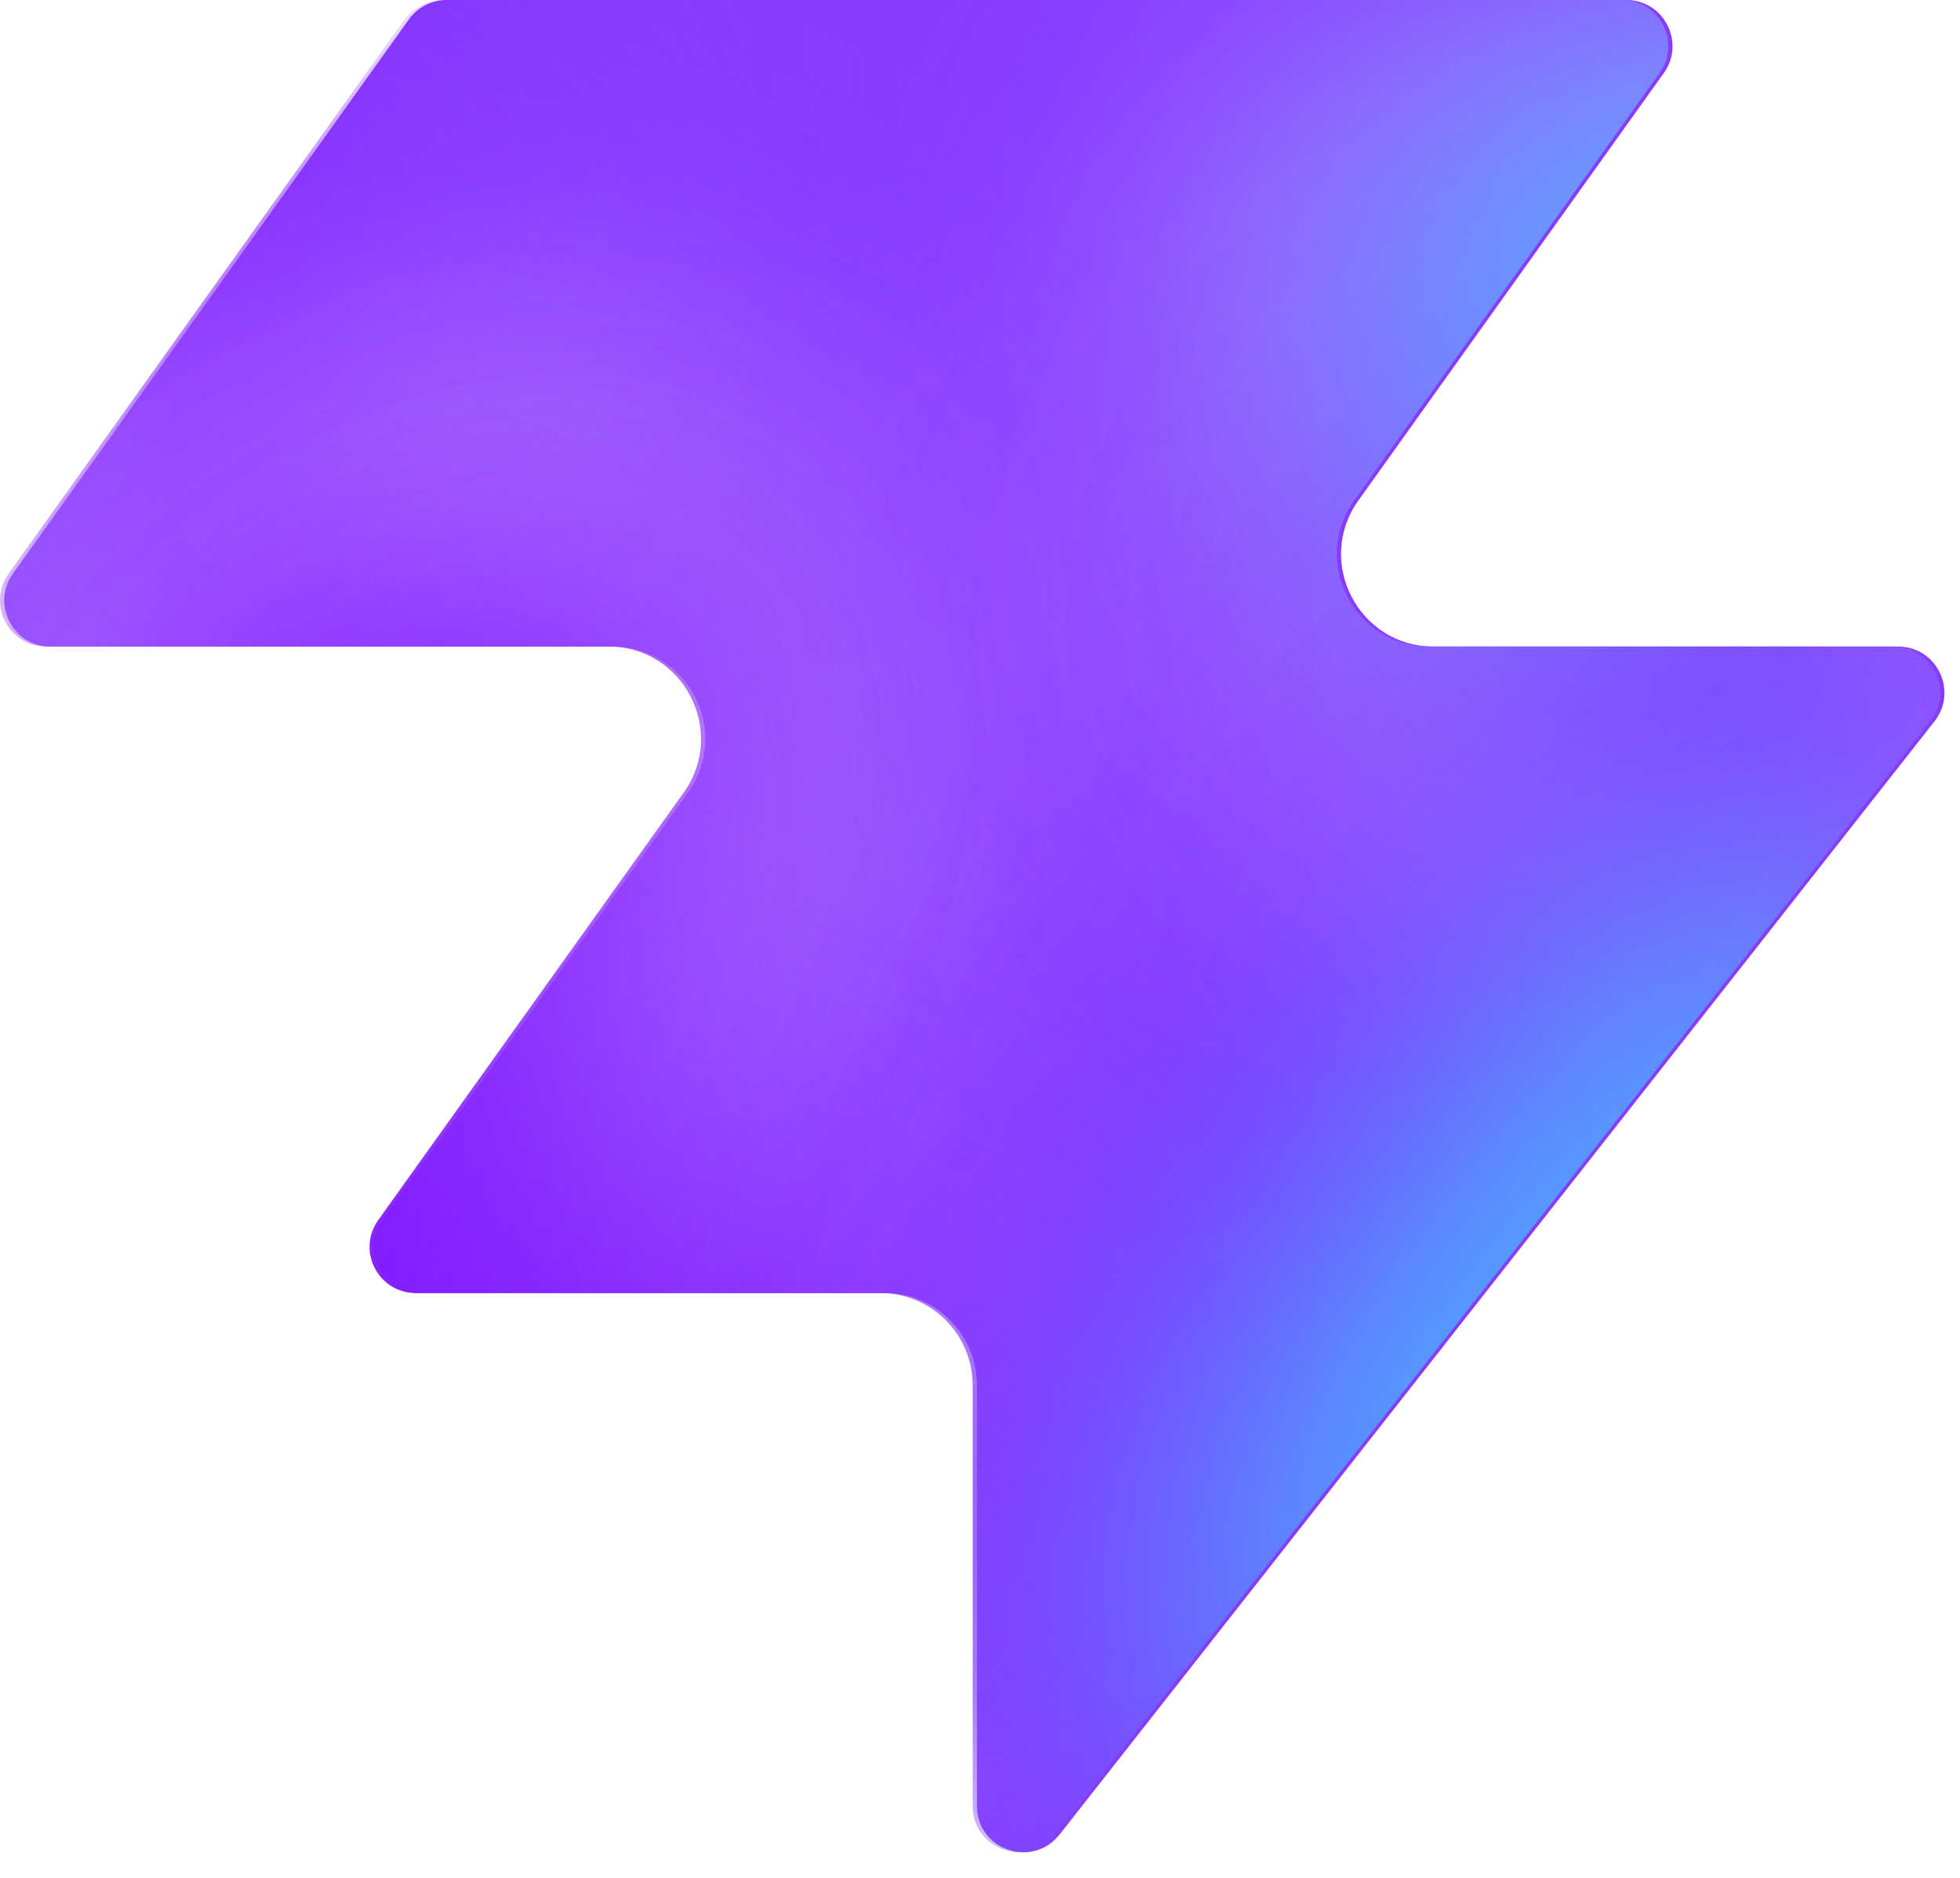
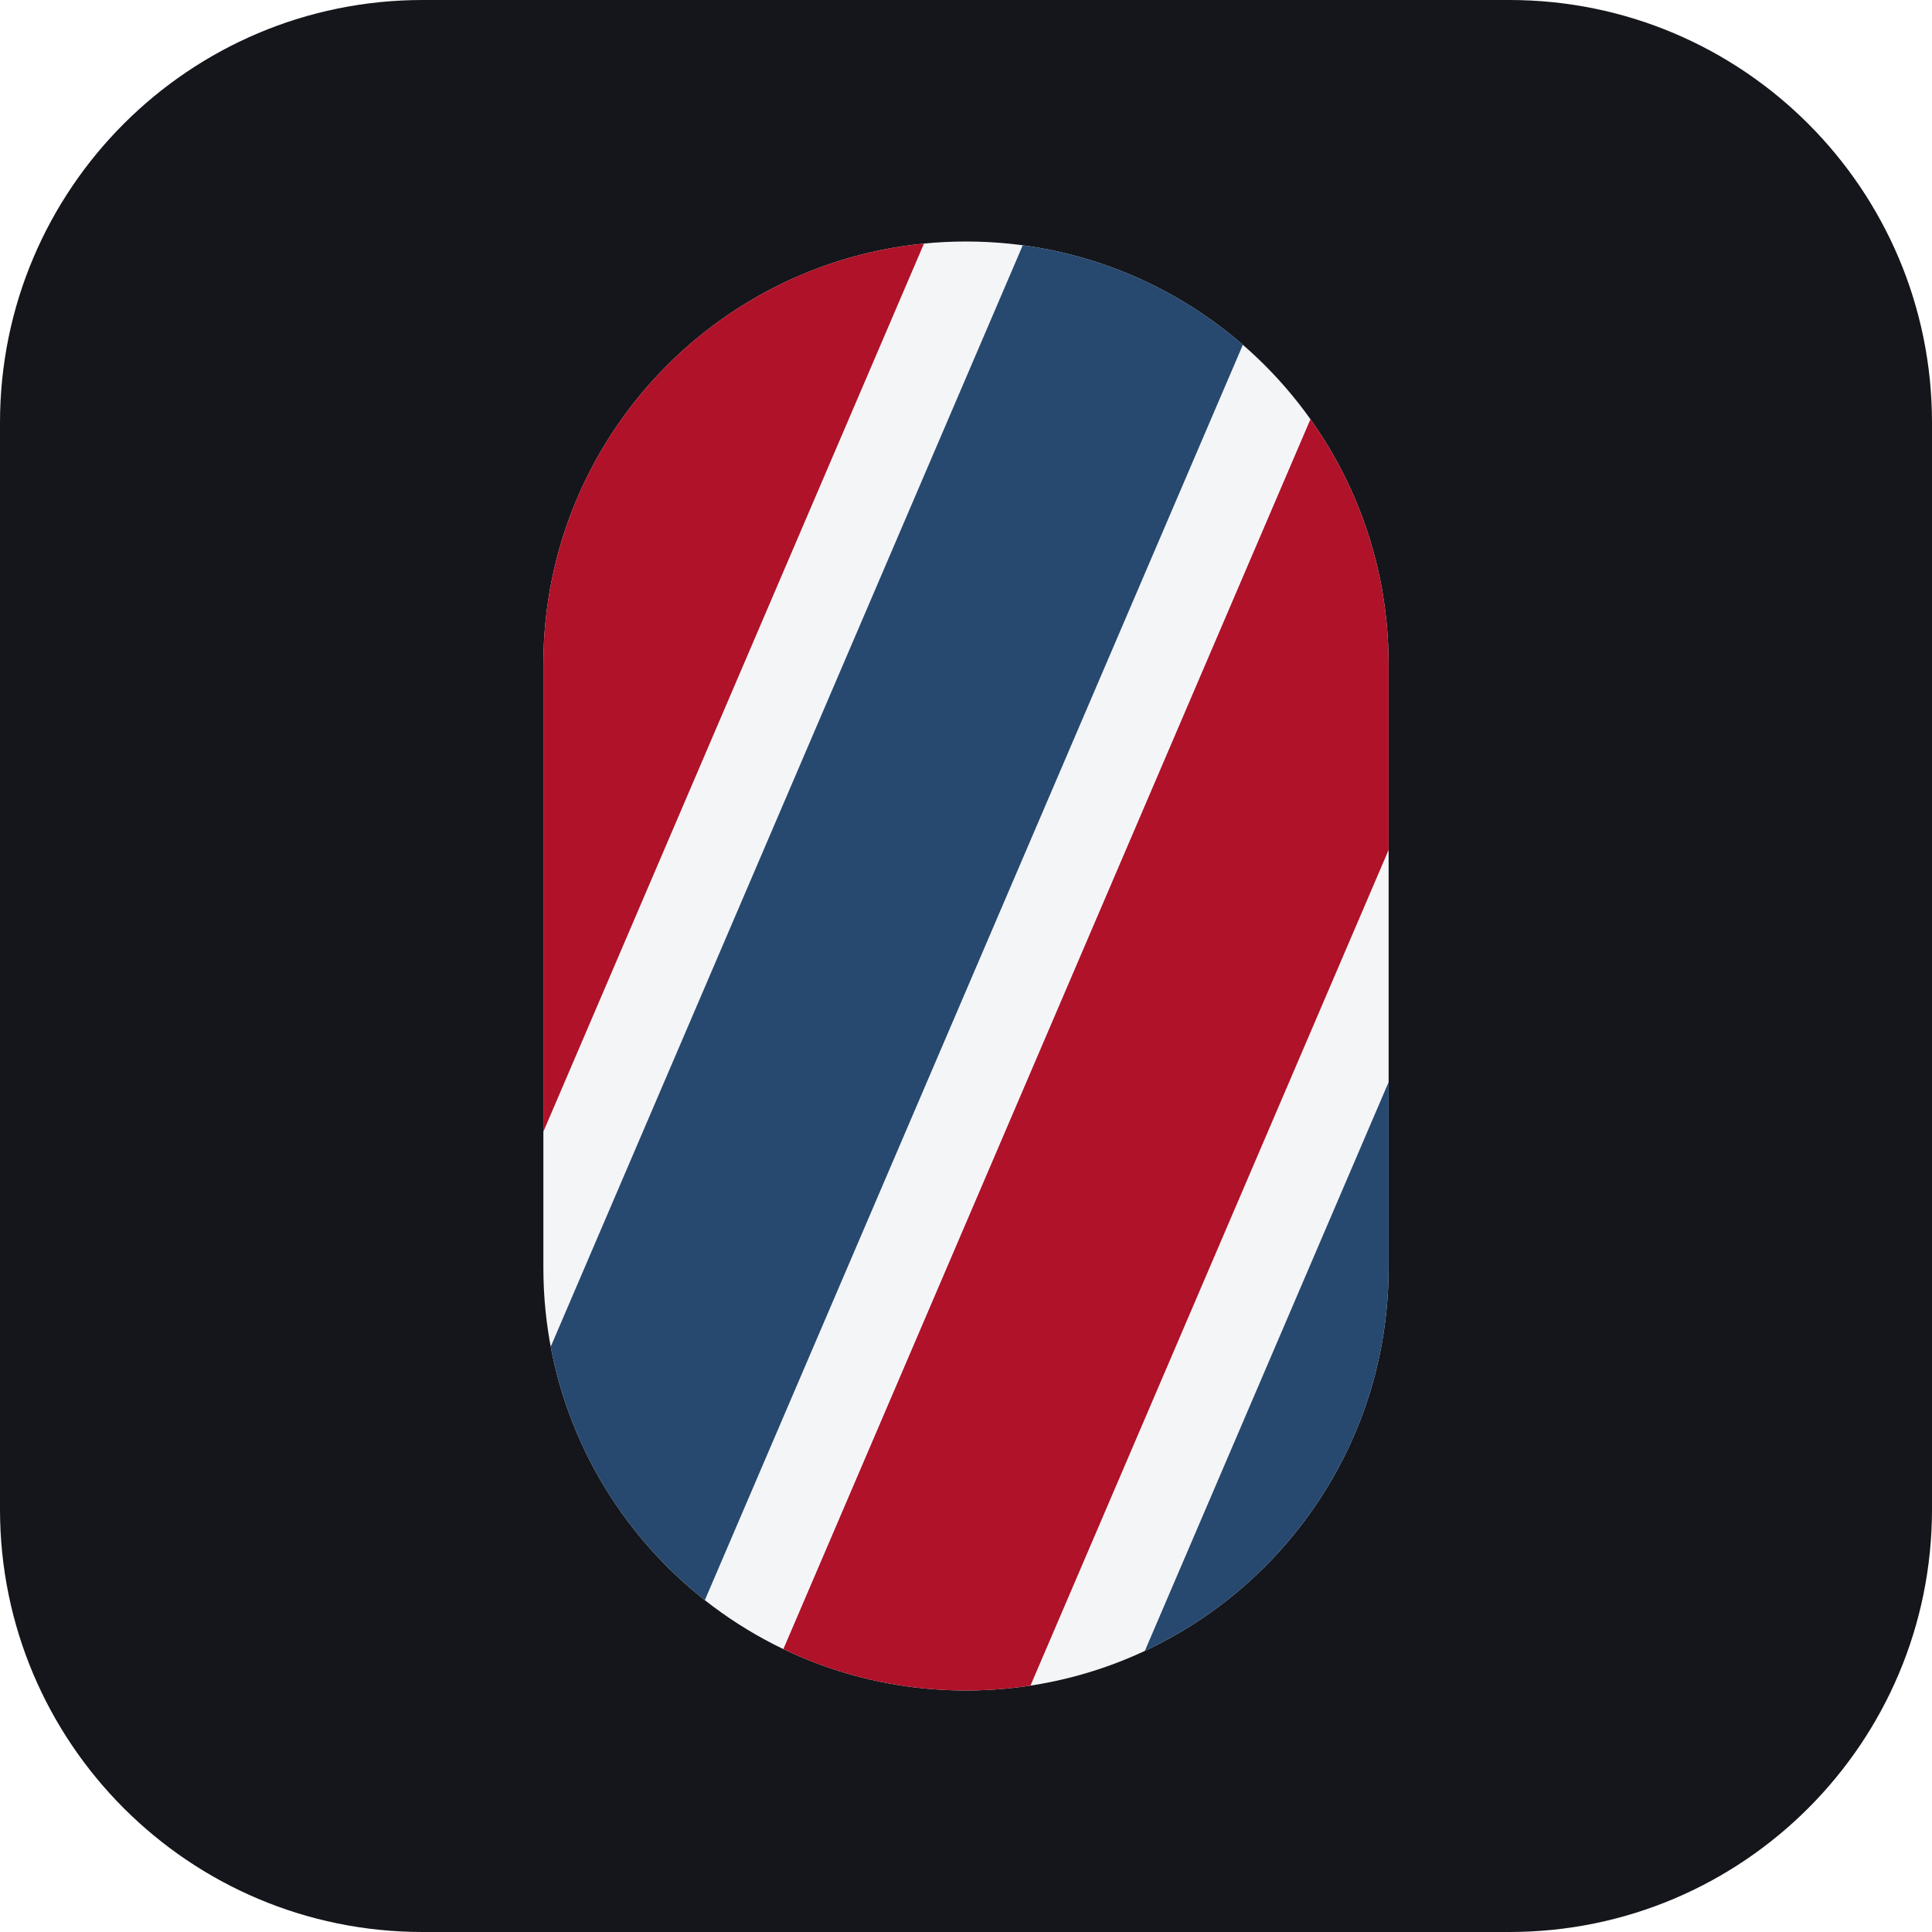
- <svg xmlns="http://www.w3.org/2000/svg" width="48" height="46" fill="none" viewBox="0 0 48 46">
-   <path fill="#863bff" d="M25.946 44.938c-.664.845-2.021.375-2.021-.698V33.937a2.26 2.26 0 0 0-2.262-2.262H10.287c-.92 0-1.456-1.04-.92-1.788l7.48-10.471c1.07-1.497 0-3.578-1.842-3.578H1.237c-.92 0-1.456-1.04-.92-1.788L10.013.474c.214-.297.556-.474.92-.474h28.894c.92 0 1.456 1.04.92 1.788l-7.48 10.471c-1.07 1.498 0 3.579 1.842 3.579h11.377c.943 0 1.473 1.088.89 1.83L25.947 44.94z" style="fill:#863bff;fill:color(display-p3 .525 .23 1);fill-opacity:1" />
-   <mask id="a" width="48" height="46" x="0" y="0" maskUnits="userSpaceOnUse" style="mask-type:alpha">
-     <path fill="#000" d="M25.842 44.938c-.664.844-2.021.375-2.021-.698V33.937a2.26 2.26 0 0 0-2.262-2.262H10.183c-.92 0-1.456-1.04-.92-1.788l7.48-10.471c1.07-1.498 0-3.579-1.842-3.579H1.133c-.92 0-1.456-1.04-.92-1.787L9.91.473c.214-.297.556-.474.92-.474h28.894c.92 0 1.456 1.04.92 1.788l-7.48 10.471c-1.07 1.498 0 3.578 1.842 3.578h11.377c.943 0 1.473 1.088.89 1.832L25.843 44.94z" style="fill:#000;fill-opacity:1" />
-   </mask>
-   <g mask="url(#a)">
-     <g filter="url(#b)">
-       <ellipse cx="5.508" cy="14.704" fill="#ede6ff" rx="5.508" ry="14.704" style="fill:#ede6ff;fill:color(display-p3 .927 .903 1);fill-opacity:1" transform="matrix(.00324 1 1 -.00324 -4.47 31.516)" />
+ <svg xmlns="http://www.w3.org/2000/svg" viewBox="0 0 32 32">
+   <rect width="32" height="32" rx="7" fill="#14161b" />
+   <clipPath id="c">
+     <rect x="9" y="4" width="14" height="24" rx="7" />
+   </clipPath>
+   <g clip-path="url(#c)">
+     <rect x="9" y="4" width="14" height="24" fill="#f4f5f7" />
+     <g stroke="#af1229" stroke-width="4">
+       <path d="M2 30 L14 2 M14 30 L26 2 M26 30 L38 2" />
    </g>
-     <g filter="url(#c)">
-       <ellipse cx="10.399" cy="29.851" fill="#ede6ff" rx="10.399" ry="29.851" style="fill:#ede6ff;fill:color(display-p3 .927 .903 1);fill-opacity:1" transform="matrix(.00324 1 1 -.00324 -39.328 7.883)" />
-     </g>
-     <g filter="url(#d)">
-       <ellipse cx="5.508" cy="30.487" fill="#7e14ff" rx="5.508" ry="30.487" style="fill:#7e14ff;fill:color(display-p3 .492 .077 1);fill-opacity:1" transform="rotate(89.814 -25.913 -14.639)scale(1 -1)" />
-     </g>
-     <g filter="url(#e)">
-       <ellipse cx="5.508" cy="30.599" fill="#7e14ff" rx="5.508" ry="30.599" style="fill:#7e14ff;fill:color(display-p3 .492 .077 1);fill-opacity:1" transform="rotate(89.814 -32.644 -3.334)scale(1 -1)" />
-     </g>
-     <g filter="url(#f)">
-       <ellipse cx="5.508" cy="30.599" fill="#7e14ff" rx="5.508" ry="30.599" style="fill:#7e14ff;fill:color(display-p3 .492 .077 1);fill-opacity:1" transform="matrix(.00324 1 1 -.00324 -34.34 30.47)" />
-     </g>
-     <g filter="url(#g)">
-       <ellipse cx="14.072" cy="22.078" fill="#ede6ff" rx="14.072" ry="22.078" style="fill:#ede6ff;fill:color(display-p3 .927 .903 1);fill-opacity:1" transform="rotate(93.35 24.506 48.493)scale(-1 1)" />
-     </g>
-     <g filter="url(#h)">
-       <ellipse cx="3.47" cy="21.501" fill="#7e14ff" rx="3.47" ry="21.501" style="fill:#7e14ff;fill:color(display-p3 .492 .077 1);fill-opacity:1" transform="rotate(89.009 28.708 47.59)scale(-1 1)" />
-     </g>
-     <g filter="url(#i)">
-       <ellipse cx="3.47" cy="21.501" fill="#7e14ff" rx="3.47" ry="21.501" style="fill:#7e14ff;fill:color(display-p3 .492 .077 1);fill-opacity:1" transform="rotate(89.009 28.708 47.59)scale(-1 1)" />
-     </g>
-     <g filter="url(#j)">
-       <ellipse cx=".387" cy="8.972" fill="#7e14ff" rx="4.407" ry="29.108" style="fill:#7e14ff;fill:color(display-p3 .492 .077 1);fill-opacity:1" transform="rotate(39.51 .387 8.972)" />
-     </g>
-     <g filter="url(#k)">
-       <ellipse cx="47.523" cy="-6.092" fill="#7e14ff" rx="4.407" ry="29.108" style="fill:#7e14ff;fill:color(display-p3 .492 .077 1);fill-opacity:1" transform="rotate(37.892 47.523 -6.092)" />
-     </g>
-     <g filter="url(#l)">
-       <ellipse cx="41.412" cy="6.333" fill="#47bfff" rx="5.971" ry="9.665" style="fill:#47bfff;fill:color(display-p3 .28 .748 1);fill-opacity:1" transform="rotate(37.892 41.412 6.333)" />
-     </g>
-     <g filter="url(#m)">
-       <ellipse cx="-1.879" cy="38.332" fill="#7e14ff" rx="4.407" ry="29.108" style="fill:#7e14ff;fill:color(display-p3 .492 .077 1);fill-opacity:1" transform="rotate(37.892 -1.88 38.332)" />
-     </g>
-     <g filter="url(#n)">
-       <ellipse cx="-1.879" cy="38.332" fill="#7e14ff" rx="4.407" ry="29.108" style="fill:#7e14ff;fill:color(display-p3 .492 .077 1);fill-opacity:1" transform="rotate(37.892 -1.88 38.332)" />
-     </g>
-     <g filter="url(#o)">
-       <ellipse cx="35.651" cy="29.907" fill="#7e14ff" rx="4.407" ry="29.108" style="fill:#7e14ff;fill:color(display-p3 .492 .077 1);fill-opacity:1" transform="rotate(37.892 35.651 29.907)" />
-     </g>
-     <g filter="url(#p)">
-       <ellipse cx="38.418" cy="32.4" fill="#47bfff" rx="5.971" ry="15.297" style="fill:#47bfff;fill:color(display-p3 .28 .748 1);fill-opacity:1" transform="rotate(37.892 38.418 32.4)" />
+     <g stroke="#27486f" stroke-width="4">
+       <path d="M8 30 L20 2 M20 30 L32 2" />
    </g>
  </g>
-   <defs>
-     <filter id="b" width="60.045" height="41.654" x="-19.77" y="16.149" color-interpolation-filters="sRGB" filterUnits="userSpaceOnUse">
-       <feFlood flood-opacity="0" result="BackgroundImageFix" />
-       <feBlend in="SourceGraphic" in2="BackgroundImageFix" result="shape" />
-       <feGaussianBlur result="effect1_foregroundBlur_2002_17158" stdDeviation="7.659" />
-     </filter>
-     <filter id="c" width="90.34" height="51.437" x="-54.613" y="-7.533" color-interpolation-filters="sRGB" filterUnits="userSpaceOnUse">
-       <feFlood flood-opacity="0" result="BackgroundImageFix" />
-       <feBlend in="SourceGraphic" in2="BackgroundImageFix" result="shape" />
-       <feGaussianBlur result="effect1_foregroundBlur_2002_17158" stdDeviation="7.659" />
-     </filter>
-     <filter id="d" width="79.355" height="29.4" x="-49.64" y="2.03" color-interpolation-filters="sRGB" filterUnits="userSpaceOnUse">
-       <feFlood flood-opacity="0" result="BackgroundImageFix" />
-       <feBlend in="SourceGraphic" in2="BackgroundImageFix" result="shape" />
-       <feGaussianBlur result="effect1_foregroundBlur_2002_17158" stdDeviation="4.596" />
-     </filter>
-     <filter id="e" width="79.579" height="29.4" x="-45.045" y="20.029" color-interpolation-filters="sRGB" filterUnits="userSpaceOnUse">
-       <feFlood flood-opacity="0" result="BackgroundImageFix" />
-       <feBlend in="SourceGraphic" in2="BackgroundImageFix" result="shape" />
-       <feGaussianBlur result="effect1_foregroundBlur_2002_17158" stdDeviation="4.596" />
-     </filter>
-     <filter id="f" width="79.579" height="29.4" x="-43.513" y="21.178" color-interpolation-filters="sRGB" filterUnits="userSpaceOnUse">
-       <feFlood flood-opacity="0" result="BackgroundImageFix" />
-       <feBlend in="SourceGraphic" in2="BackgroundImageFix" result="shape" />
-       <feGaussianBlur result="effect1_foregroundBlur_2002_17158" stdDeviation="4.596" />
-     </filter>
-     <filter id="g" width="74.749" height="58.852" x="15.756" y="-17.901" color-interpolation-filters="sRGB" filterUnits="userSpaceOnUse">
-       <feFlood flood-opacity="0" result="BackgroundImageFix" />
-       <feBlend in="SourceGraphic" in2="BackgroundImageFix" result="shape" />
-       <feGaussianBlur result="effect1_foregroundBlur_2002_17158" stdDeviation="7.659" />
-     </filter>
-     <filter id="h" width="61.377" height="25.362" x="23.548" y="2.284" color-interpolation-filters="sRGB" filterUnits="userSpaceOnUse">
-       <feFlood flood-opacity="0" result="BackgroundImageFix" />
-       <feBlend in="SourceGraphic" in2="BackgroundImageFix" result="shape" />
-       <feGaussianBlur result="effect1_foregroundBlur_2002_17158" stdDeviation="4.596" />
-     </filter>
-     <filter id="i" width="61.377" height="25.362" x="23.548" y="2.284" color-interpolation-filters="sRGB" filterUnits="userSpaceOnUse">
-       <feFlood flood-opacity="0" result="BackgroundImageFix" />
-       <feBlend in="SourceGraphic" in2="BackgroundImageFix" result="shape" />
-       <feGaussianBlur result="effect1_foregroundBlur_2002_17158" stdDeviation="4.596" />
-     </filter>
-     <filter id="j" width="56.045" height="63.649" x="-27.636" y="-22.853" color-interpolation-filters="sRGB" filterUnits="userSpaceOnUse">
-       <feFlood flood-opacity="0" result="BackgroundImageFix" />
-       <feBlend in="SourceGraphic" in2="BackgroundImageFix" result="shape" />
-       <feGaussianBlur result="effect1_foregroundBlur_2002_17158" stdDeviation="4.596" />
-     </filter>
-     <filter id="k" width="54.814" height="64.646" x="20.116" y="-38.415" color-interpolation-filters="sRGB" filterUnits="userSpaceOnUse">
-       <feFlood flood-opacity="0" result="BackgroundImageFix" />
-       <feBlend in="SourceGraphic" in2="BackgroundImageFix" result="shape" />
-       <feGaussianBlur result="effect1_foregroundBlur_2002_17158" stdDeviation="4.596" />
-     </filter>
-     <filter id="l" width="33.541" height="35.313" x="24.641" y="-11.323" color-interpolation-filters="sRGB" filterUnits="userSpaceOnUse">
-       <feFlood flood-opacity="0" result="BackgroundImageFix" />
-       <feBlend in="SourceGraphic" in2="BackgroundImageFix" result="shape" />
-       <feGaussianBlur result="effect1_foregroundBlur_2002_17158" stdDeviation="4.596" />
-     </filter>
-     <filter id="m" width="54.814" height="64.646" x="-29.286" y="6.009" color-interpolation-filters="sRGB" filterUnits="userSpaceOnUse">
-       <feFlood flood-opacity="0" result="BackgroundImageFix" />
-       <feBlend in="SourceGraphic" in2="BackgroundImageFix" result="shape" />
-       <feGaussianBlur result="effect1_foregroundBlur_2002_17158" stdDeviation="4.596" />
-     </filter>
-     <filter id="n" width="54.814" height="64.646" x="-29.286" y="6.009" color-interpolation-filters="sRGB" filterUnits="userSpaceOnUse">
-       <feFlood flood-opacity="0" result="BackgroundImageFix" />
-       <feBlend in="SourceGraphic" in2="BackgroundImageFix" result="shape" />
-       <feGaussianBlur result="effect1_foregroundBlur_2002_17158" stdDeviation="4.596" />
-     </filter>
-     <filter id="o" width="54.814" height="64.646" x="8.244" y="-2.416" color-interpolation-filters="sRGB" filterUnits="userSpaceOnUse">
-       <feFlood flood-opacity="0" result="BackgroundImageFix" />
-       <feBlend in="SourceGraphic" in2="BackgroundImageFix" result="shape" />
-       <feGaussianBlur result="effect1_foregroundBlur_2002_17158" stdDeviation="4.596" />
-     </filter>
-     <filter id="p" width="39.409" height="43.623" x="18.713" y="10.588" color-interpolation-filters="sRGB" filterUnits="userSpaceOnUse">
-       <feFlood flood-opacity="0" result="BackgroundImageFix" />
-       <feBlend in="SourceGraphic" in2="BackgroundImageFix" result="shape" />
-       <feGaussianBlur result="effect1_foregroundBlur_2002_17158" stdDeviation="4.596" />
-     </filter>
-   </defs>
</svg>
